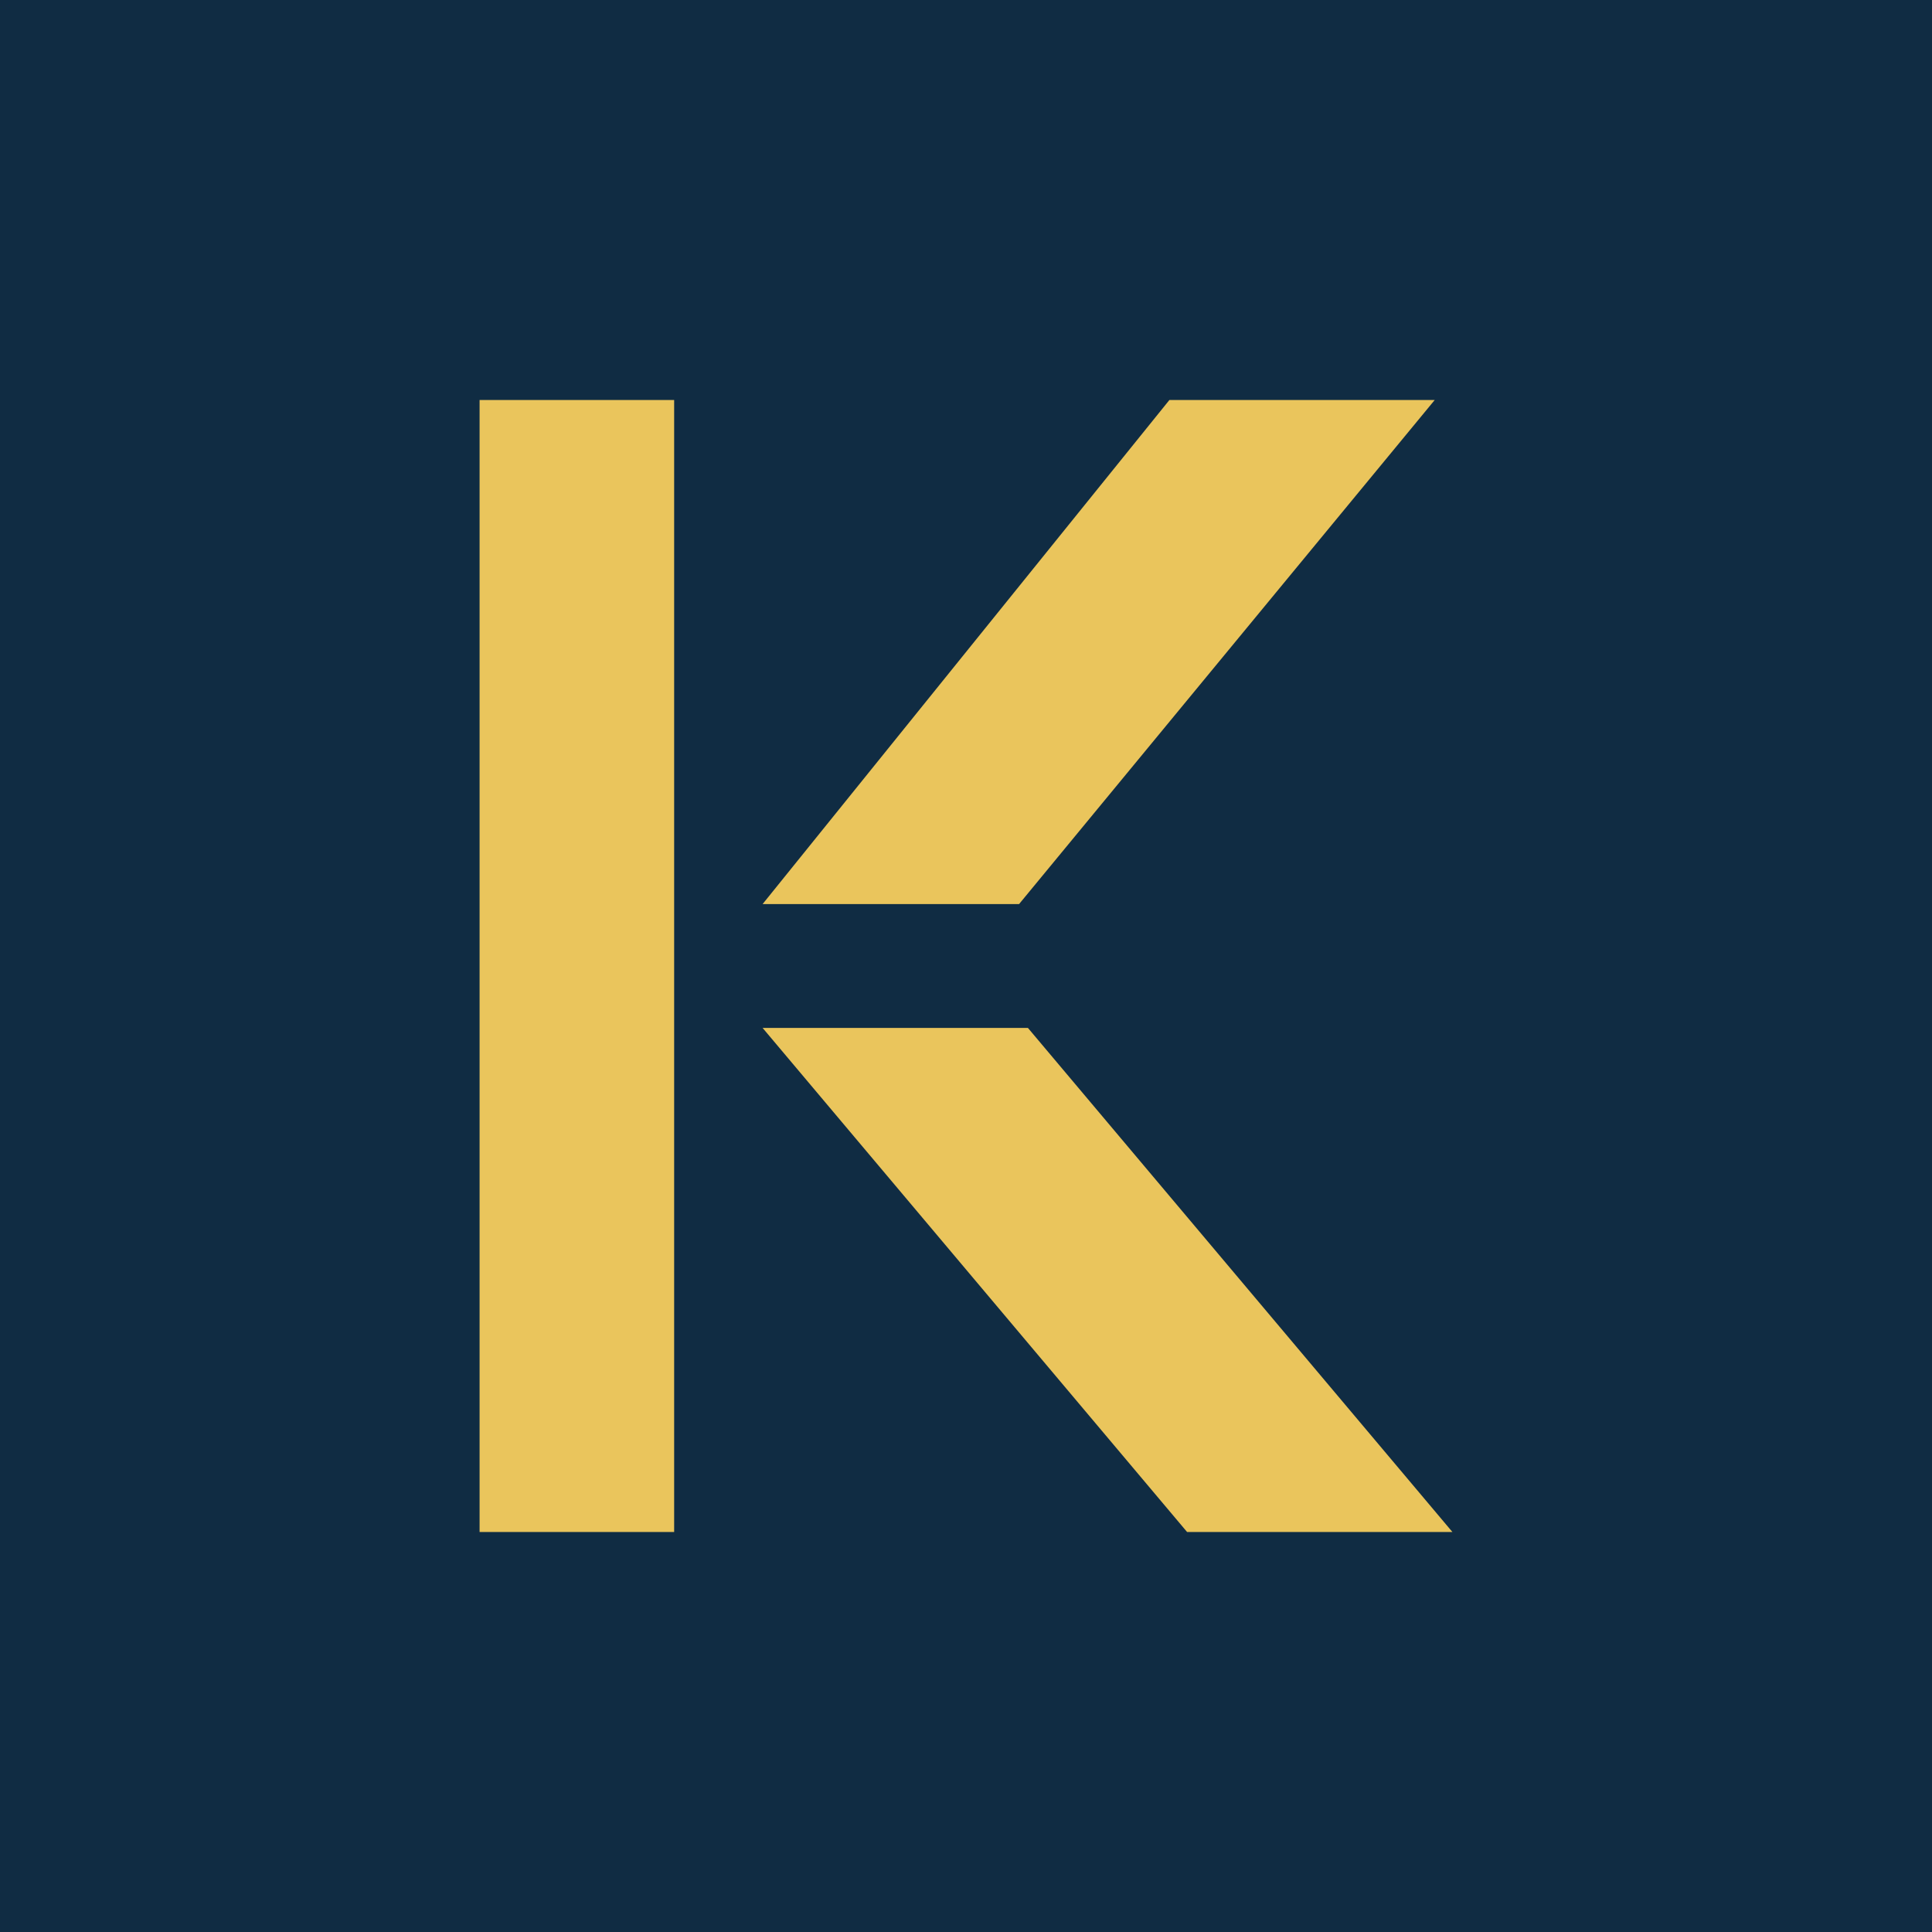
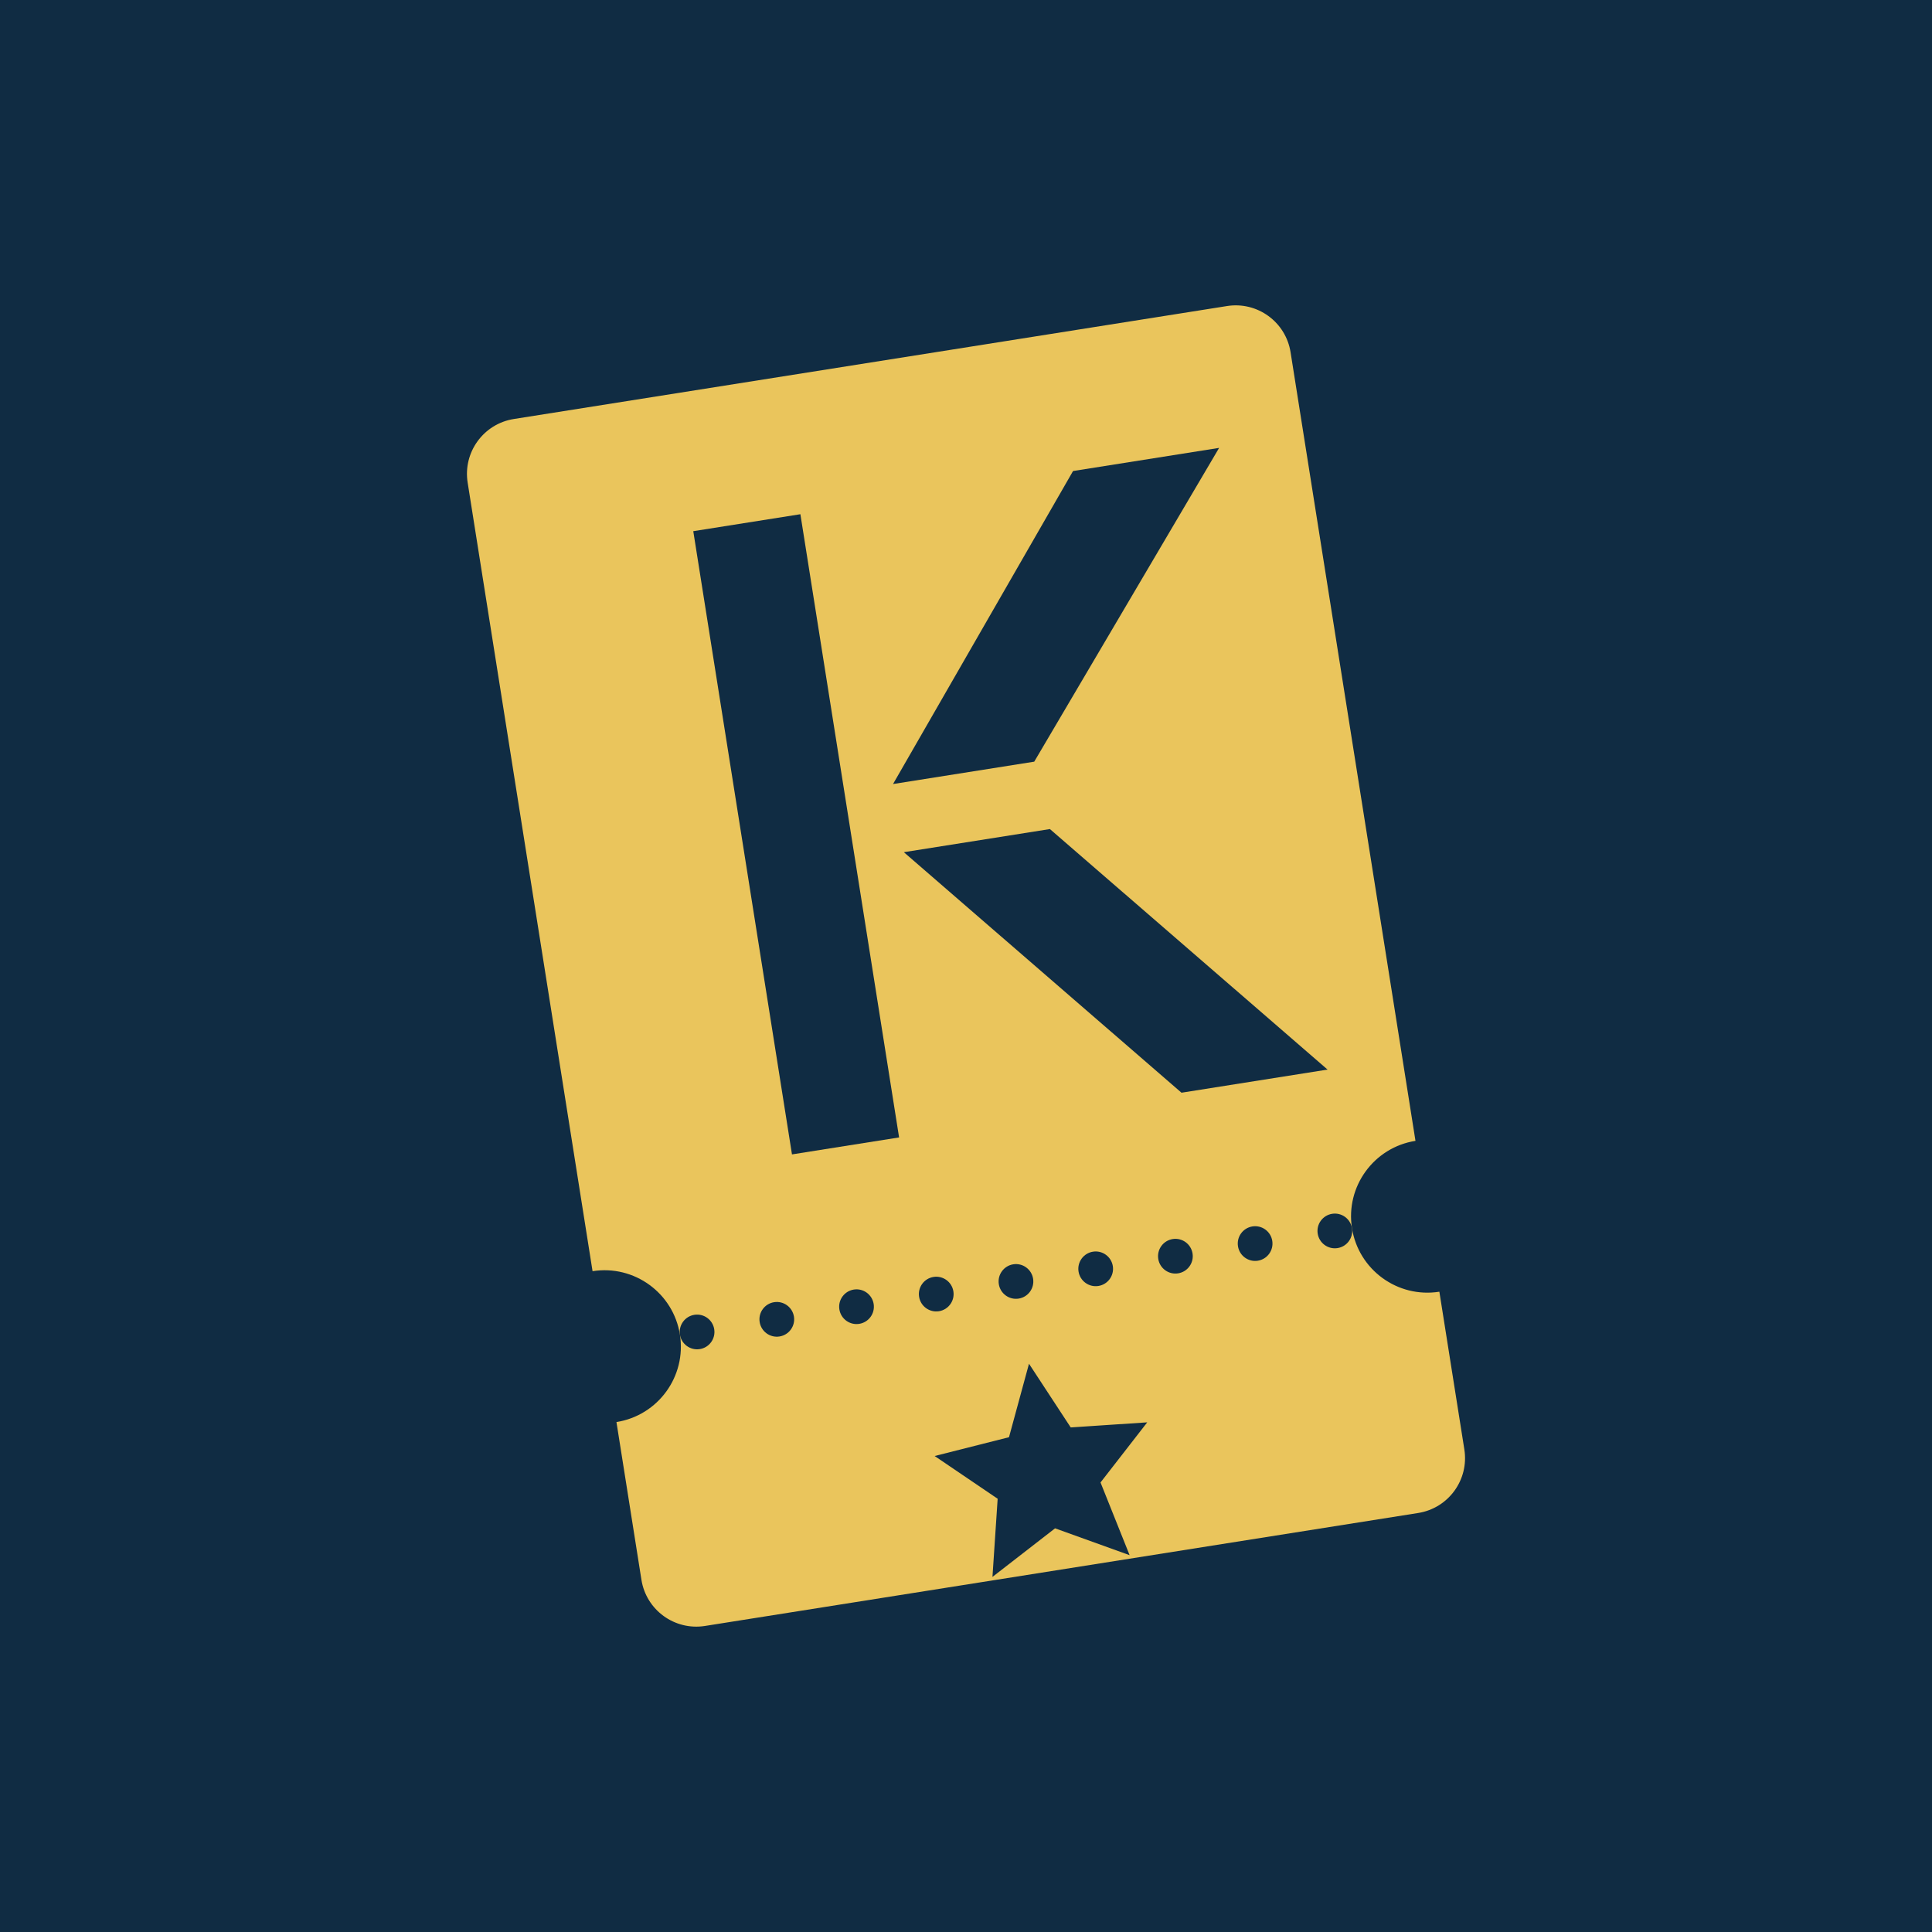
<svg xmlns="http://www.w3.org/2000/svg" viewBox="0 0 512 512" role="img" aria-label="Kael">
  <path fill="#102c43" d="M0 0H512V512H0Z" />
-   <g transform="translate(127.094 106) scale(2.34375)">
-     <path fill="#eac55c" d="M0 0H22V128H0Z M32 57L78 0H108L61 57Z M32 71H62L110 128H80Z" />
-   </g>
+   <mask id="stub">
+     <g transform="translate(256 256) rotate(-9) scale(.92)">
+       <rect x="-120" y="-176" width="240" height="352" rx="16" fill="#fff" />
+       <g fill="#000">
+         <circle cx="-120" cy="92" r="22" />
+         <circle cx="120" cy="92" r="22" />
+         <g transform="translate(-58 -136) scale(1.42)">
+           <path d="M0 0H22V128H0Z M32 57L78 0H108L61 57Z M32 71H62L110 128H80Z" />
+         </g>
+         <circle cx="-93" cy="92" r="5" />
+         <circle cx="-69.75" cy="92" r="5" />
+         <circle cx="-46.5" cy="92" r="5" />
+         <circle cx="-23.25" cy="92" r="5" />
+         <circle cx="0" cy="92" r="5" />
+         <circle cx="23.25" cy="92" r="5" />
+         <circle cx="46.5" cy="92" r="5" />
+         <circle cx="69.75" cy="92" r="5" />
+         <circle cx="93" cy="92" r="5" />
+         <path d="M0 116l9 20 22 2-16 15 5 22-20-11-20 11 5-22-16-15 22-2Z" />
+       </g>
+     </g>
+   </mask>
+   <path fill="#eac55c" mask="url(#stub)" d="M0 0H9999V9999H0Z" />
</svg>
